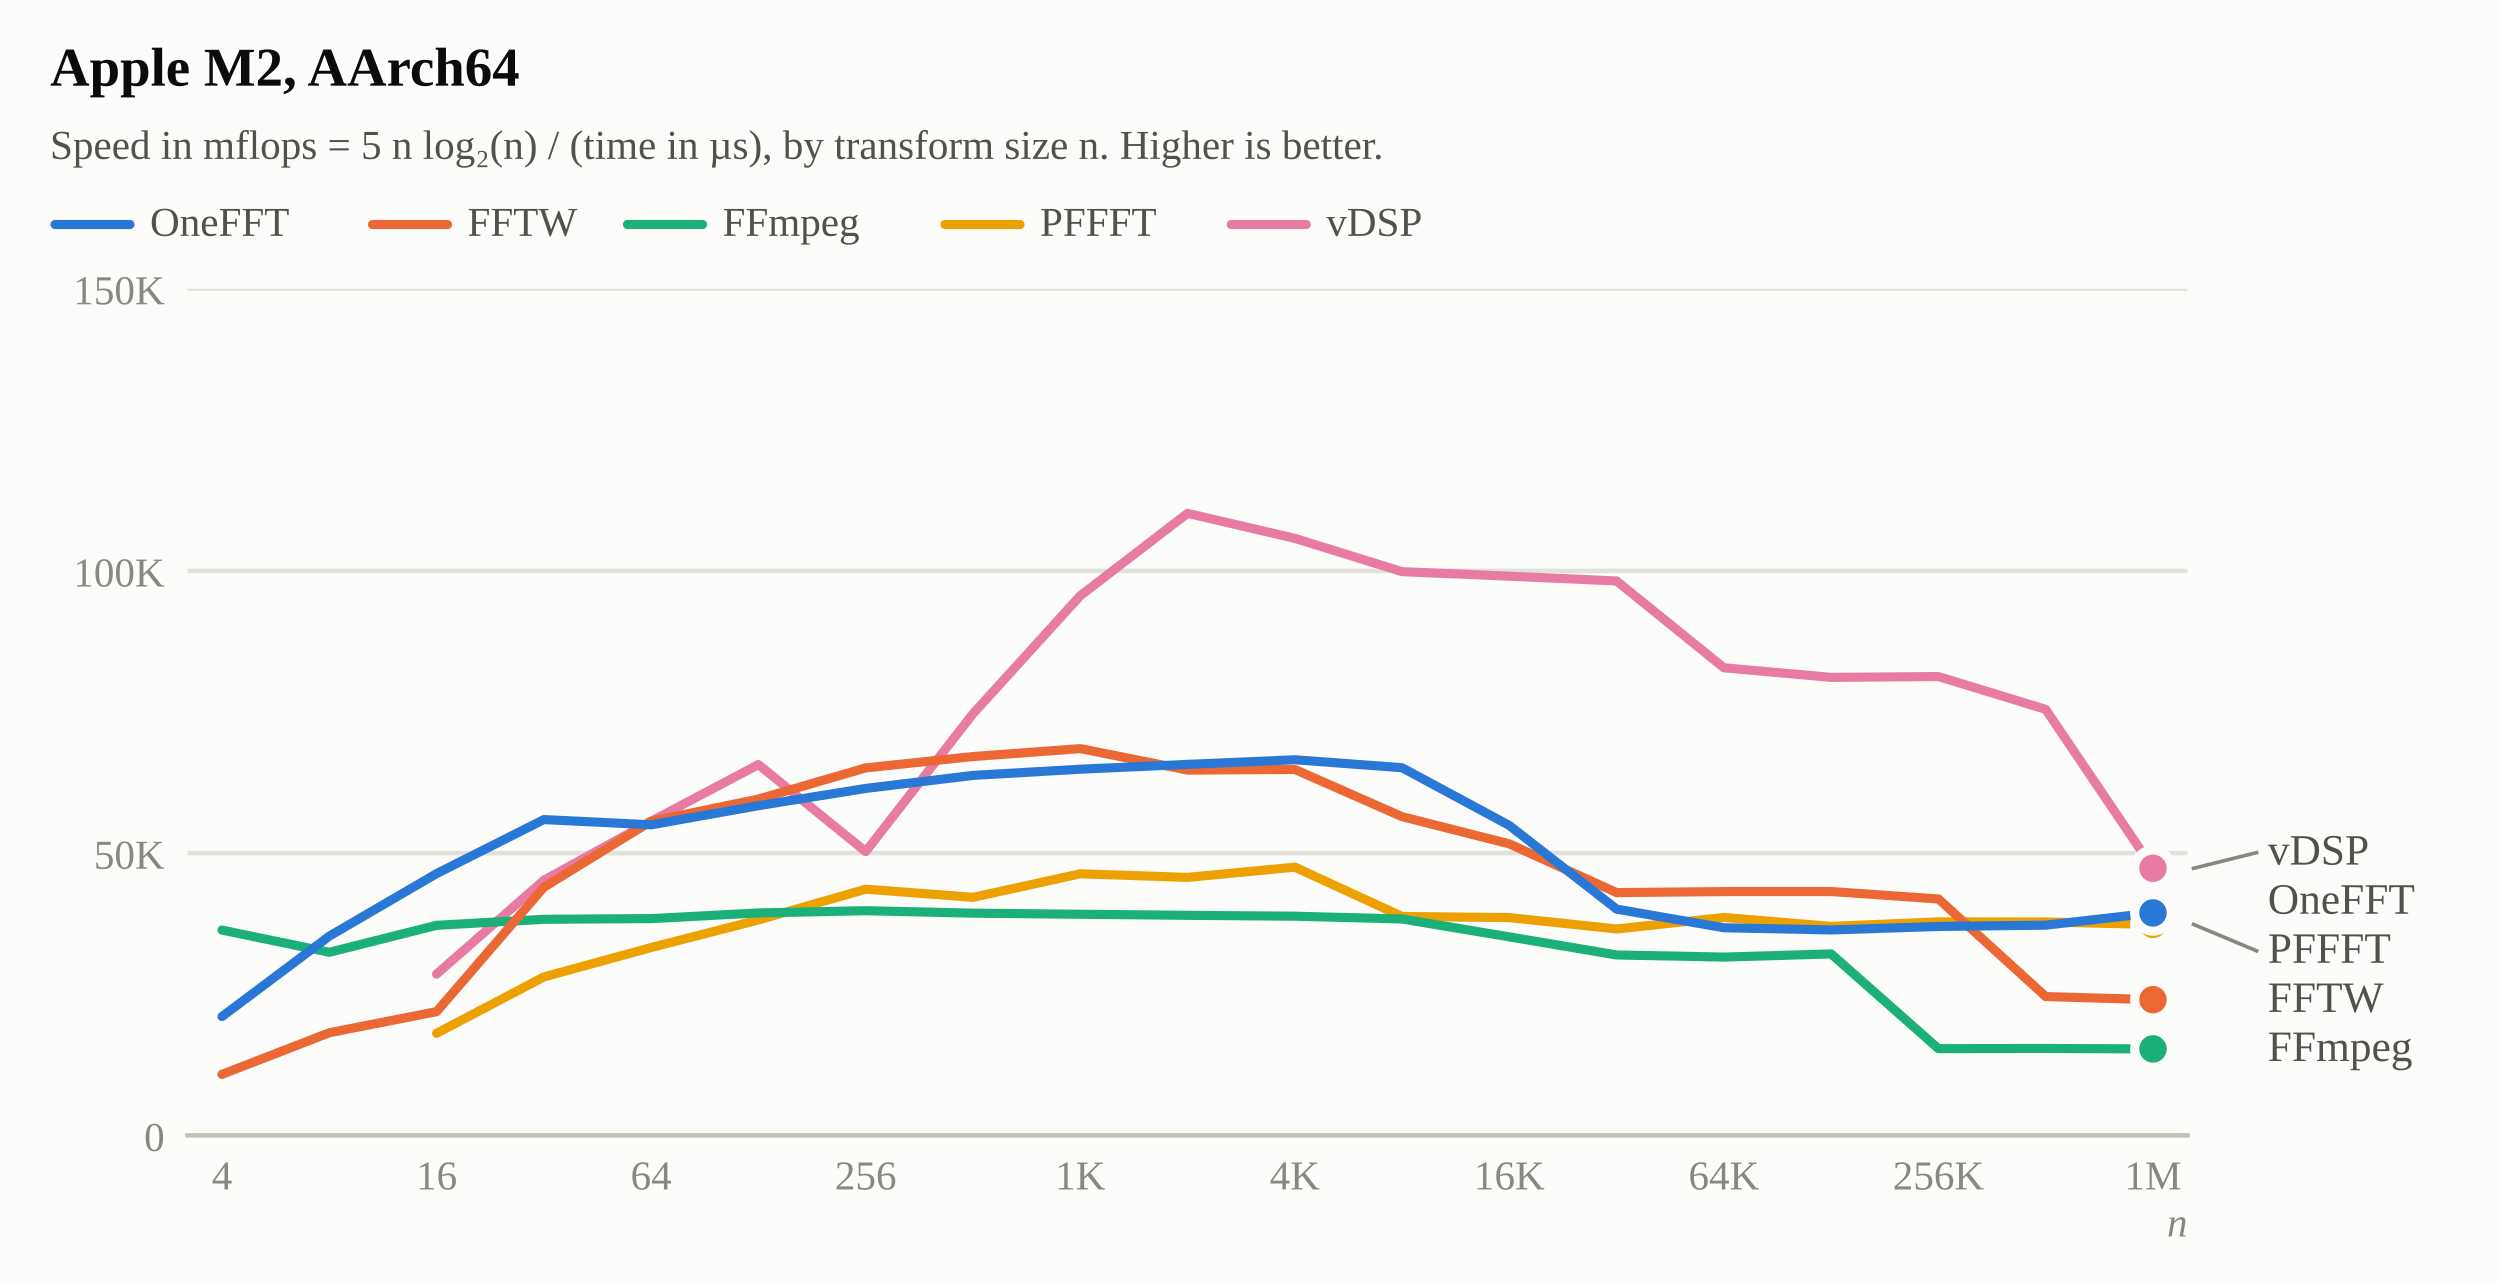
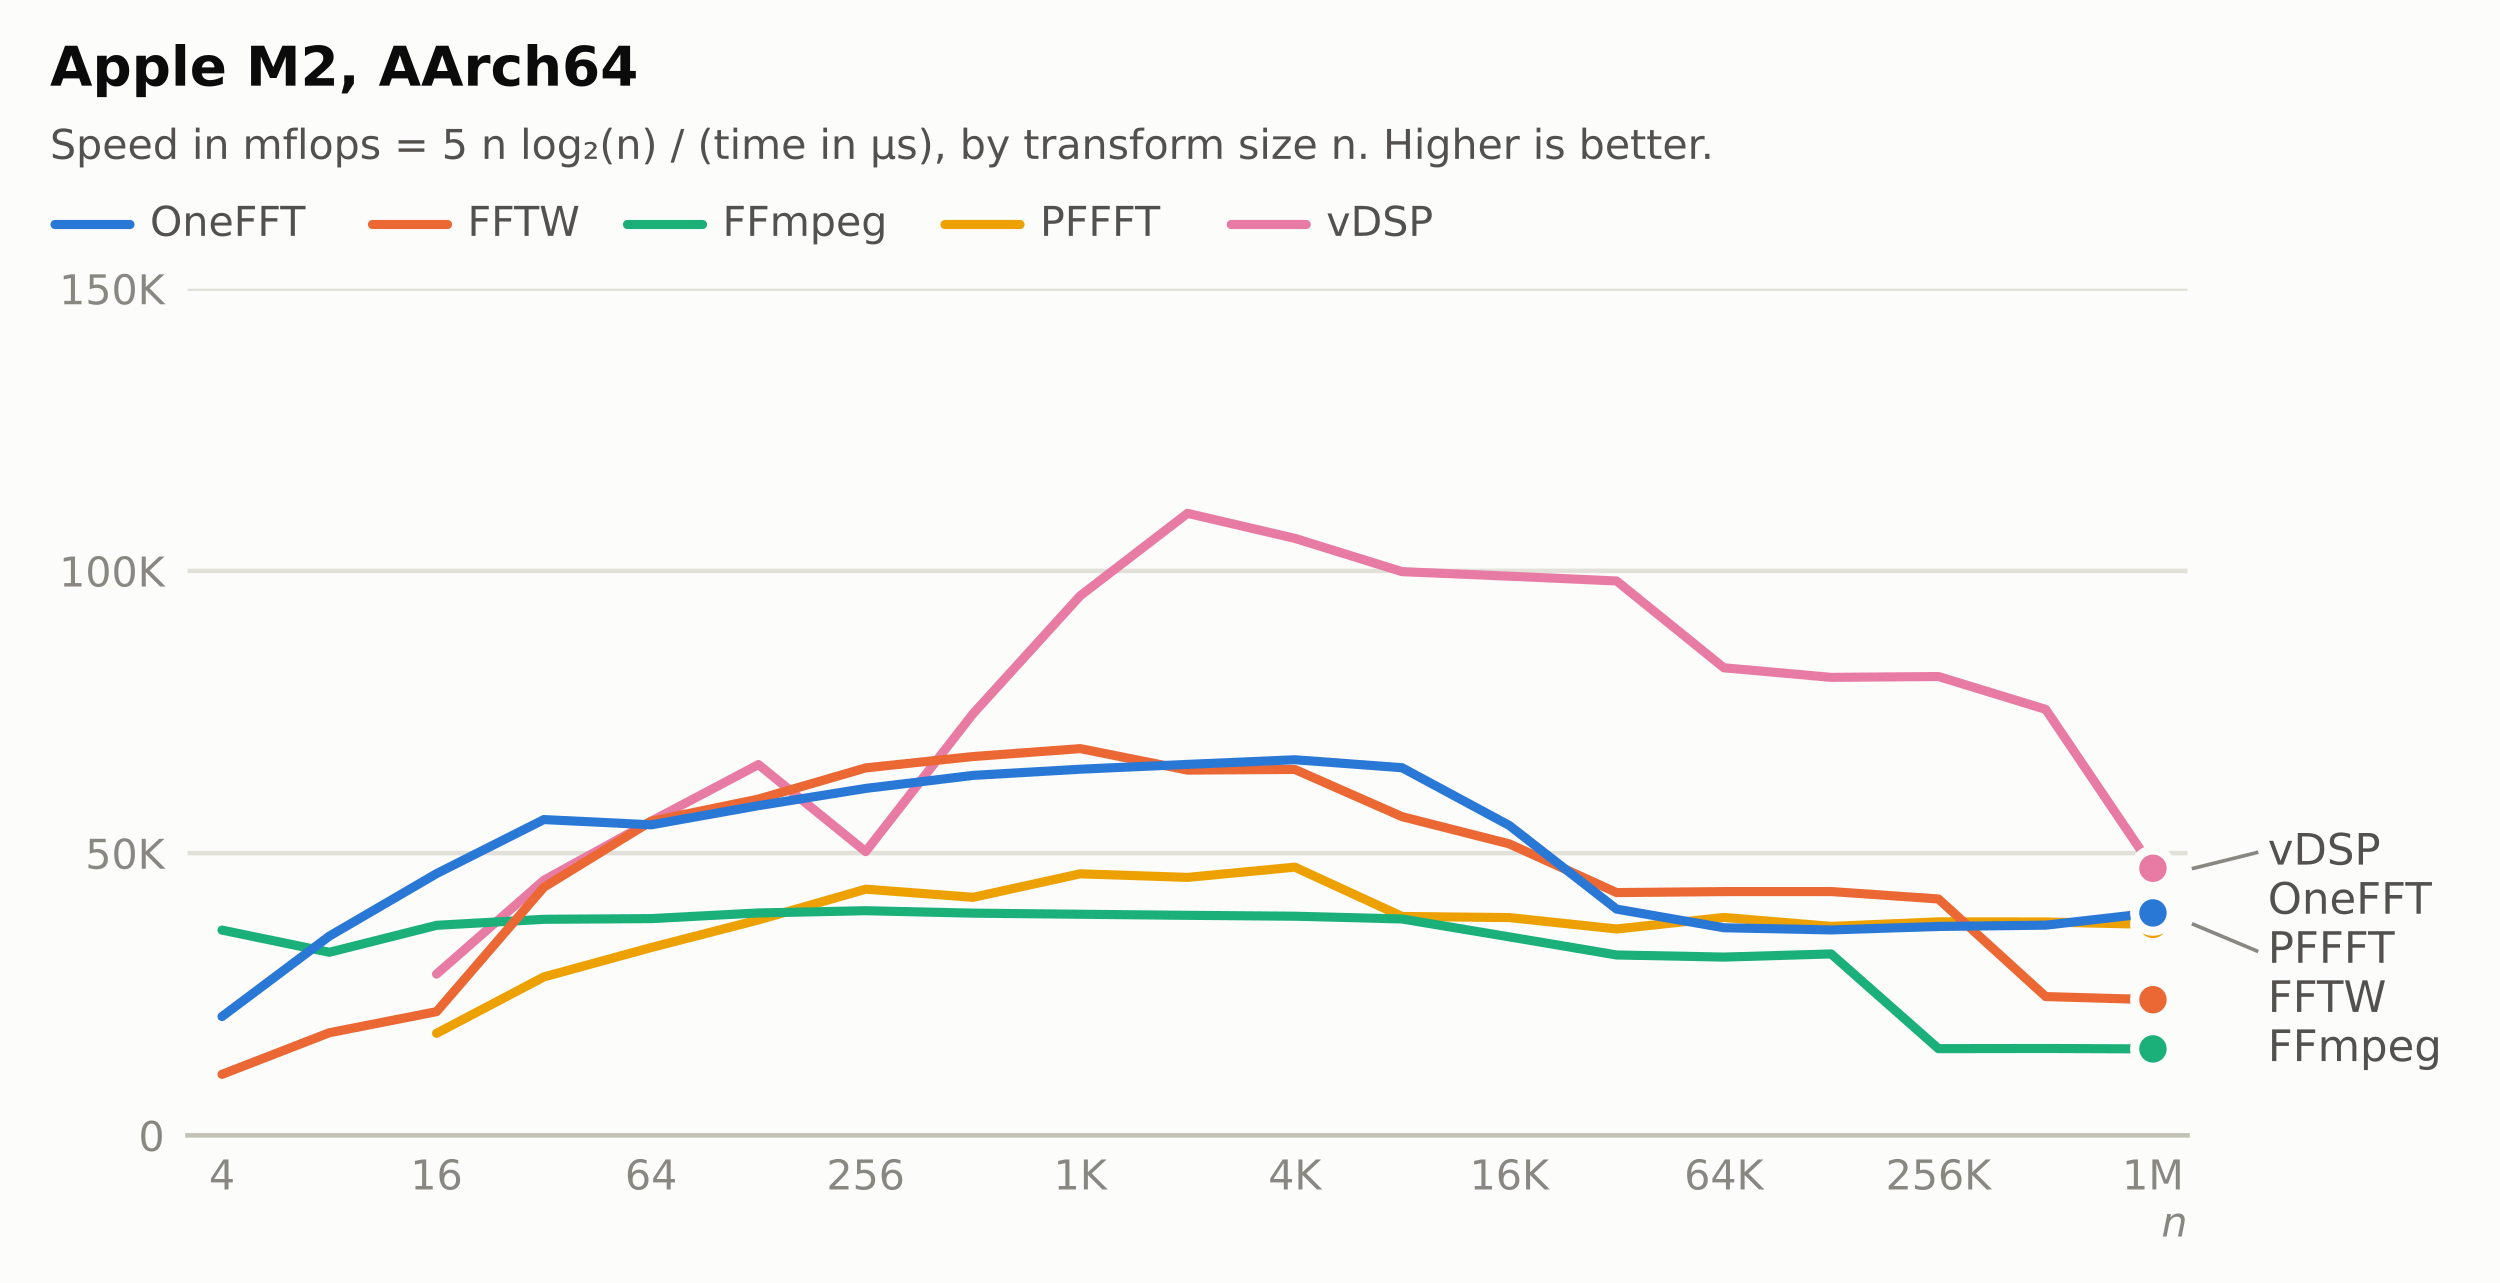
<svg xmlns="http://www.w3.org/2000/svg" xmlns:xlink="http://www.w3.org/1999/xlink" width="547.2pt" height="280.8pt" viewBox="0 0 547.2 280.8" version="1.1">
  <defs>
    <style type="text/css">*{stroke-linejoin: round; stroke-linecap: butt}</style>
  </defs>
  <g id="figure_1">
    <g id="patch_1">
      <path d="M 0 280.8  L 547.2 280.8  L 547.2 0  L 0 0  z " style="fill: #fcfcfb" />
    </g>
    <g id="axes_1">
      <g id="patch_2">
        <path d="M 41.04 248.508  L 478.8 248.508  L 478.8 63.18  L 41.04 63.18  z " style="fill: #fcfcfb" />
      </g>
      <g id="matplotlib.axis_1">
        <g id="xtick_1">
          <g id="line2d_1" />
          <g id="text_1">
-             <text style="font-size: 9px; font-family: system-ui, -apple-system, 'Segoe UI', system-ui, -apple-system, 'Segoe UI', 'system-ui, -apple-system, 'Segoe UI', 'DejaVu Sans', sans-serif', sans-serif, sans-serif; text-anchor: middle; fill: #898781" x="48.599" y="260.347" transform="rotate(-0 48.59891 260.3466)">4</text>
+             <text style="font-size: 9px; font-family: system-ui, -apple-system, 'Segoe UI', 'DejaVu Sans', sans-serif; text-anchor: middle; fill: #898781" x="48.599" y="260.347" transform="rotate(-0 48.59891 260.3466)">4</text>
          </g>
        </g>
        <g id="xtick_2">
          <g id="line2d_2" />
          <g id="text_2">
-             <text style="font-size: 9px; font-family: system-ui, -apple-system, 'Segoe UI', system-ui, -apple-system, 'Segoe UI', 'system-ui, -apple-system, 'Segoe UI', 'DejaVu Sans', sans-serif', sans-serif, sans-serif; text-anchor: middle; fill: #898781" x="95.559" y="260.347" transform="rotate(-0 95.55915 260.3466)">16</text>
+             <text style="font-size: 9px; font-family: system-ui, -apple-system, 'Segoe UI', 'DejaVu Sans', sans-serif; text-anchor: middle; fill: #898781" x="95.559" y="260.347" transform="rotate(-0 95.55915 260.3466)">16</text>
          </g>
        </g>
        <g id="xtick_3">
          <g id="line2d_3" />
          <g id="text_3">
-             <text style="font-size: 9px; font-family: system-ui, -apple-system, 'Segoe UI', system-ui, -apple-system, 'Segoe UI', 'system-ui, -apple-system, 'Segoe UI', 'DejaVu Sans', sans-serif', sans-serif, sans-serif; text-anchor: middle; fill: #898781" x="142.519" y="260.347" transform="rotate(-0 142.5194 260.3466)">64</text>
+             <text style="font-size: 9px; font-family: system-ui, -apple-system, 'Segoe UI', 'DejaVu Sans', sans-serif; text-anchor: middle; fill: #898781" x="142.519" y="260.347" transform="rotate(-0 142.5194 260.3466)">64</text>
          </g>
        </g>
        <g id="xtick_4">
          <g id="line2d_4" />
          <g id="text_4">
-             <text style="font-size: 9px; font-family: system-ui, -apple-system, 'Segoe UI', system-ui, -apple-system, 'Segoe UI', 'system-ui, -apple-system, 'Segoe UI', 'DejaVu Sans', sans-serif', sans-serif, sans-serif; text-anchor: middle; fill: #898781" x="189.48" y="260.347" transform="rotate(-0 189.4796 260.3466)">256</text>
+             <text style="font-size: 9px; font-family: system-ui, -apple-system, 'Segoe UI', 'DejaVu Sans', sans-serif; text-anchor: middle; fill: #898781" x="189.48" y="260.347" transform="rotate(-0 189.4796 260.3466)">256</text>
          </g>
        </g>
        <g id="xtick_5">
          <g id="line2d_5" />
          <g id="text_5">
-             <text style="font-size: 9px; font-family: system-ui, -apple-system, 'Segoe UI', system-ui, -apple-system, 'Segoe UI', 'system-ui, -apple-system, 'Segoe UI', 'DejaVu Sans', sans-serif', sans-serif, sans-serif; text-anchor: middle; fill: #898781" x="236.44" y="260.347" transform="rotate(-0 236.4399 260.3466)">1K</text>
+             <text style="font-size: 9px; font-family: system-ui, -apple-system, 'Segoe UI', 'DejaVu Sans', sans-serif; text-anchor: middle; fill: #898781" x="236.44" y="260.347" transform="rotate(-0 236.4399 260.3466)">1K</text>
          </g>
        </g>
        <g id="xtick_6">
          <g id="line2d_6" />
          <g id="text_6">
-             <text style="font-size: 9px; font-family: system-ui, -apple-system, 'Segoe UI', system-ui, -apple-system, 'Segoe UI', 'system-ui, -apple-system, 'Segoe UI', 'DejaVu Sans', sans-serif', sans-serif, sans-serif; text-anchor: middle; fill: #898781" x="283.4" y="260.347" transform="rotate(-0 283.4001 260.3466)">4K</text>
+             <text style="font-size: 9px; font-family: system-ui, -apple-system, 'Segoe UI', 'DejaVu Sans', sans-serif; text-anchor: middle; fill: #898781" x="283.4" y="260.347" transform="rotate(-0 283.4001 260.3466)">4K</text>
          </g>
        </g>
        <g id="xtick_7">
          <g id="line2d_7" />
          <g id="text_7">
-             <text style="font-size: 9px; font-family: system-ui, -apple-system, 'Segoe UI', system-ui, -apple-system, 'Segoe UI', 'system-ui, -apple-system, 'Segoe UI', 'DejaVu Sans', sans-serif', sans-serif, sans-serif; text-anchor: middle; fill: #898781" x="330.36" y="260.347" transform="rotate(-0 330.3604 260.3466)">16K</text>
+             <text style="font-size: 9px; font-family: system-ui, -apple-system, 'Segoe UI', 'DejaVu Sans', sans-serif; text-anchor: middle; fill: #898781" x="330.36" y="260.347" transform="rotate(-0 330.3604 260.3466)">16K</text>
          </g>
        </g>
        <g id="xtick_8">
          <g id="line2d_8" />
          <g id="text_8">
-             <text style="font-size: 9px; font-family: system-ui, -apple-system, 'Segoe UI', system-ui, -apple-system, 'Segoe UI', 'system-ui, -apple-system, 'Segoe UI', 'DejaVu Sans', sans-serif', sans-serif, sans-serif; text-anchor: middle; fill: #898781" x="377.321" y="260.347" transform="rotate(-0 377.3206 260.3466)">64K</text>
+             <text style="font-size: 9px; font-family: system-ui, -apple-system, 'Segoe UI', 'DejaVu Sans', sans-serif; text-anchor: middle; fill: #898781" x="377.321" y="260.347" transform="rotate(-0 377.3206 260.3466)">64K</text>
          </g>
        </g>
        <g id="xtick_9">
          <g id="line2d_9" />
          <g id="text_9">
-             <text style="font-size: 9px; font-family: system-ui, -apple-system, 'Segoe UI', system-ui, -apple-system, 'Segoe UI', 'system-ui, -apple-system, 'Segoe UI', 'DejaVu Sans', sans-serif', sans-serif, sans-serif; text-anchor: middle; fill: #898781" x="424.281" y="260.347" transform="rotate(-0 424.2808 260.3466)">256K</text>
+             <text style="font-size: 9px; font-family: system-ui, -apple-system, 'Segoe UI', 'DejaVu Sans', sans-serif; text-anchor: middle; fill: #898781" x="424.281" y="260.347" transform="rotate(-0 424.2808 260.3466)">256K</text>
          </g>
        </g>
        <g id="xtick_10">
          <g id="line2d_10" />
          <g id="text_10">
-             <text style="font-size: 9px; font-family: system-ui, -apple-system, 'Segoe UI', system-ui, -apple-system, 'Segoe UI', 'system-ui, -apple-system, 'Segoe UI', 'DejaVu Sans', sans-serif', sans-serif, sans-serif; text-anchor: middle; fill: #898781" x="471.241" y="260.347" transform="rotate(-0 471.2411 260.3466)">1M</text>
+             <text style="font-size: 9px; font-family: system-ui, -apple-system, 'Segoe UI', 'DejaVu Sans', sans-serif; text-anchor: middle; fill: #898781" x="471.241" y="260.347" transform="rotate(-0 471.2411 260.3466)">1M</text>
          </g>
        </g>
      </g>
      <g id="matplotlib.axis_2">
        <g id="ytick_1">
          <g id="line2d_11">
            <path d="M 41.04 248.508  L 478.8 248.508  " clip-path="url(#p783c82a42f)" style="fill: none; stroke: #e1e0d9; stroke-linecap: square" />
          </g>
          <g id="line2d_12" />
          <g id="text_11">
-             <text style="font-size: 9px; font-family: system-ui, -apple-system, 'Segoe UI', system-ui, -apple-system, 'Segoe UI', 'system-ui, -apple-system, 'Segoe UI', 'DejaVu Sans', sans-serif', sans-serif, sans-serif; text-anchor: end; fill: #898781" x="36.04" y="251.927" transform="rotate(-0 36.04 251.9273)">0</text>
+             <text style="font-size: 9px; font-family: system-ui, -apple-system, 'Segoe UI', 'DejaVu Sans', sans-serif; text-anchor: end; fill: #898781" x="36.04" y="251.927" transform="rotate(-0 36.04 251.9273)">0</text>
          </g>
        </g>
        <g id="ytick_2">
          <g id="line2d_13">
            <path d="M 41.04 186.732  L 478.8 186.732  " clip-path="url(#p783c82a42f)" style="fill: none; stroke: #e1e0d9; stroke-linecap: square" />
          </g>
          <g id="line2d_14" />
          <g id="text_12">
-             <text style="font-size: 9px; font-family: system-ui, -apple-system, 'Segoe UI', system-ui, -apple-system, 'Segoe UI', 'system-ui, -apple-system, 'Segoe UI', 'DejaVu Sans', sans-serif', sans-serif, sans-serif; text-anchor: end; fill: #898781" x="36.04" y="190.151" transform="rotate(-0 36.04 190.1513)">50K</text>
+             <text style="font-size: 9px; font-family: system-ui, -apple-system, 'Segoe UI', 'DejaVu Sans', sans-serif; text-anchor: end; fill: #898781" x="36.04" y="190.151" transform="rotate(-0 36.04 190.1513)">50K</text>
          </g>
        </g>
        <g id="ytick_3">
          <g id="line2d_15">
            <path d="M 41.04 124.956  L 478.8 124.956  " clip-path="url(#p783c82a42f)" style="fill: none; stroke: #e1e0d9; stroke-linecap: square" />
          </g>
          <g id="line2d_16" />
          <g id="text_13">
-             <text style="font-size: 9px; font-family: system-ui, -apple-system, 'Segoe UI', system-ui, -apple-system, 'Segoe UI', 'system-ui, -apple-system, 'Segoe UI', 'DejaVu Sans', sans-serif', sans-serif, sans-serif; text-anchor: end; fill: #898781" x="36.04" y="128.375" transform="rotate(-0 36.04 128.3753)">100K</text>
+             <text style="font-size: 9px; font-family: system-ui, -apple-system, 'Segoe UI', 'DejaVu Sans', sans-serif; text-anchor: end; fill: #898781" x="36.04" y="128.375" transform="rotate(-0 36.04 128.3753)">100K</text>
          </g>
        </g>
        <g id="ytick_4">
          <g id="line2d_17">
            <path d="M 41.04 63.18  L 478.8 63.18  " clip-path="url(#p783c82a42f)" style="fill: none; stroke: #e1e0d9; stroke-linecap: square" />
          </g>
          <g id="line2d_18" />
          <g id="text_14">
-             <text style="font-size: 9px; font-family: system-ui, -apple-system, 'Segoe UI', system-ui, -apple-system, 'Segoe UI', 'system-ui, -apple-system, 'Segoe UI', 'DejaVu Sans', sans-serif', sans-serif, sans-serif; text-anchor: end; fill: #898781" x="36.04" y="66.599" transform="rotate(-0 36.04 66.5993)">150K</text>
+             <text style="font-size: 9px; font-family: system-ui, -apple-system, 'Segoe UI', 'DejaVu Sans', sans-serif; text-anchor: end; fill: #898781" x="36.04" y="66.599" transform="rotate(-0 36.04 66.5993)">150K</text>
          </g>
        </g>
      </g>
      <g id="line2d_19">
        <path d="M 480.129 202.338  L 493.916 208.121  " style="fill: none; stroke: #898781; stroke-width: 0.8; stroke-linecap: square" />
      </g>
      <g id="line2d_20">
        <path d="M 480.129 190.045  L 493.916 186.623  " style="fill: none; stroke: #898781; stroke-width: 0.8; stroke-linecap: square" />
      </g>
      <g id="line2d_21">
        <path d="M 95.559 213.207  L 119.039 192.665  L 142.519 179.749  L 166 167.348  L 189.48 186.398  L 212.96 156.234  L 236.44 130.4  L 259.92 112.361  L 283.4 117.836  L 306.88 125.123  L 330.36 126.122  L 353.84 127.165  L 377.321 146.17  L 400.801 148.262  L 424.281 148.079  L 447.761 155.269  L 471.241 190.045  " clip-path="url(#p783c82a42f)" style="fill: none; stroke: #e87ba4; stroke-width: 2; stroke-linecap: round" />
      </g>
      <g id="line2d_22">
        <path d="M 95.559 226.171  L 119.039 213.827  L 142.519 207.395  L 166 201.36  L 189.48 194.625  L 212.96 196.41  L 236.44 191.26  L 259.92 192.045  L 283.4 189.798  L 306.88 200.594  L 330.36 200.84  L 353.84 203.336  L 377.321 200.812  L 400.801 202.767  L 424.281 201.775  L 447.761 201.8  L 471.241 202.338  " clip-path="url(#p783c82a42f)" style="fill: none; stroke: #eda100; stroke-width: 2; stroke-linecap: round" />
      </g>
      <g id="line2d_23">
        <path d="M 48.599 203.58  L 72.079 208.437  L 95.559 202.535  L 119.039 201.215  L 142.519 201.064  L 166 199.826  L 189.48 199.337  L 212.96 199.872  L 236.44 200.112  L 259.92 200.346  L 283.4 200.54  L 306.88 201.146  L 330.36 205.065  L 353.84 209.026  L 377.321 209.486  L 400.801 208.796  L 424.281 229.53  L 447.761 229.491  L 471.241 229.587  " clip-path="url(#p783c82a42f)" style="fill: none; stroke: #1baf7a; stroke-width: 2; stroke-linecap: round" />
      </g>
      <g id="line2d_24">
        <path d="M 48.599 235.151  L 72.079 226.044  L 95.559 221.428  L 119.039 194.199  L 142.519 179.749  L 166 174.903  L 189.48 168.077  L 212.96 165.588  L 236.44 163.858  L 259.92 168.558  L 283.4 168.413  L 306.88 178.754  L 330.36 184.711  L 353.84 195.369  L 377.321 195.153  L 400.801 195.142  L 424.281 196.767  L 447.761 218.126  L 471.241 218.814  " clip-path="url(#p783c82a42f)" style="fill: none; stroke: #eb6834; stroke-width: 2; stroke-linecap: round" />
      </g>
      <g id="patch_3">
        <path d="M 41.04 248.508  L 478.8 248.508  " style="fill: none; stroke: #c3c2b7; stroke-linejoin: miter; stroke-linecap: square" />
      </g>
      <g id="line2d_25">
        <path d="M 48.599 222.497  L 72.079 204.901  L 95.559 191.209  L 119.039 179.388  L 142.519 180.537  L 166 176.342  L 189.48 172.567  L 212.96 169.719  L 236.44 168.363  L 259.92 167.308  L 283.4 166.296  L 306.88 168.04  L 330.36 180.679  L 353.84 198.984  L 377.321 203.071  L 400.801 203.542  L 424.281 202.783  L 447.761 202.498  L 471.241 199.822  " clip-path="url(#p783c82a42f)" style="fill: none; stroke: #2a78d6; stroke-width: 2; stroke-linecap: round" />
      </g>
      <g id="text_15">
-         <text style="font-size: 9.5px; font-family: system-ui, -apple-system, 'Segoe UI', system-ui, -apple-system, 'Segoe UI', 'system-ui, -apple-system, 'Segoe UI', 'DejaVu Sans', sans-serif', sans-serif, sans-serif; text-anchor: start; fill: #52514e" x="496.374" y="232.241" transform="rotate(-0 496.374 232.2406)">FFmpeg</text>
+         <text style="font-size: 9.5px; font-family: system-ui, -apple-system, 'Segoe UI', 'DejaVu Sans', sans-serif; text-anchor: start; fill: #52514e" x="496.374" y="232.241" transform="rotate(-0 496.374 232.2406)">FFmpeg</text>
      </g>
      <g id="text_16">
-         <text style="font-size: 9.5px; font-family: system-ui, -apple-system, 'Segoe UI', system-ui, -apple-system, 'Segoe UI', 'system-ui, -apple-system, 'Segoe UI', 'DejaVu Sans', sans-serif', sans-serif, sans-serif; text-anchor: start; fill: #52514e" x="496.374" y="221.492" transform="rotate(-0 496.374 221.4916)">FFTW</text>
+         <text style="font-size: 9.5px; font-family: system-ui, -apple-system, 'Segoe UI', 'DejaVu Sans', sans-serif; text-anchor: start; fill: #52514e" x="496.374" y="221.492" transform="rotate(-0 496.374 221.4916)">FFTW</text>
      </g>
      <g id="text_17">
-         <text style="font-size: 9.5px; font-family: system-ui, -apple-system, 'Segoe UI', system-ui, -apple-system, 'Segoe UI', 'system-ui, -apple-system, 'Segoe UI', 'DejaVu Sans', sans-serif', sans-serif, sans-serif; text-anchor: start; fill: #52514e" x="496.374" y="210.743" transform="rotate(-0 496.374 210.7426)">PFFFT</text>
+         <text style="font-size: 9.5px; font-family: system-ui, -apple-system, 'Segoe UI', 'DejaVu Sans', sans-serif; text-anchor: start; fill: #52514e" x="496.374" y="210.743" transform="rotate(-0 496.374 210.7426)">PFFFT</text>
      </g>
      <g id="text_18">
-         <text style="font-size: 9.5px; font-family: system-ui, -apple-system, 'Segoe UI', system-ui, -apple-system, 'Segoe UI', 'system-ui, -apple-system, 'Segoe UI', 'DejaVu Sans', sans-serif', sans-serif, sans-serif; text-anchor: start; fill: #52514e" x="496.374" y="199.994" transform="rotate(-0 496.374 199.9936)">OneFFT</text>
+         <text style="font-size: 9.5px; font-family: system-ui, -apple-system, 'Segoe UI', 'DejaVu Sans', sans-serif; text-anchor: start; fill: #52514e" x="496.374" y="199.994" transform="rotate(-0 496.374 199.9936)">OneFFT</text>
      </g>
      <g id="text_19">
-         <text style="font-size: 9.5px; font-family: system-ui, -apple-system, 'Segoe UI', system-ui, -apple-system, 'Segoe UI', 'system-ui, -apple-system, 'Segoe UI', 'DejaVu Sans', sans-serif', sans-serif, sans-serif; text-anchor: start; fill: #52514e" x="496.374" y="189.245" transform="rotate(-0 496.374 189.2445)">vDSP</text>
+         <text style="font-size: 9.5px; font-family: system-ui, -apple-system, 'Segoe UI', 'DejaVu Sans', sans-serif; text-anchor: start; fill: #52514e" x="496.374" y="189.245" transform="rotate(-0 496.374 189.2445)">vDSP</text>
      </g>
      <g id="line2d_26">
        <path d="M 471.241 190.045  " style="fill: none; stroke: #1f77b4; stroke-width: 1.5; stroke-linecap: square" />
        <defs>
          <path id="m09dd07f2e3" d="M 0 4  C 1.061 4 2.078 3.579 2.828 2.828  C 3.579 2.078 4 1.061 4 0  C 4 -1.061 3.579 -2.078 2.828 -2.828  C 2.078 -3.579 1.061 -4 0 -4  C -1.061 -4 -2.078 -3.579 -2.828 -2.828  C -3.579 -2.078 -4 -1.061 -4 0  C -4 1.061 -3.579 2.078 -2.828 2.828  C -2.078 3.579 -1.061 4 0 4  z " style="stroke: #fcfcfb; stroke-width: 2" />
        </defs>
        <g>
          <use xlink:href="#m09dd07f2e3" x="471.241" y="190.045" style="fill: #e87ba4; stroke: #fcfcfb; stroke-width: 2" />
        </g>
      </g>
      <g id="line2d_27">
        <path d="M 471.241 202.338  " style="fill: none; stroke: #ff7f0e; stroke-width: 1.5; stroke-linecap: square" />
        <defs>
          <path id="m5d4fb2577f" d="M 0 4  C 1.061 4 2.078 3.579 2.828 2.828  C 3.579 2.078 4 1.061 4 0  C 4 -1.061 3.579 -2.078 2.828 -2.828  C 2.078 -3.579 1.061 -4 0 -4  C -1.061 -4 -2.078 -3.579 -2.828 -2.828  C -3.579 -2.078 -4 -1.061 -4 0  C -4 1.061 -3.579 2.078 -2.828 2.828  C -2.078 3.579 -1.061 4 0 4  z " style="stroke: #fcfcfb; stroke-width: 2" />
        </defs>
        <g>
          <use xlink:href="#m5d4fb2577f" x="471.241" y="202.338" style="fill: #eda100; stroke: #fcfcfb; stroke-width: 2" />
        </g>
      </g>
      <g id="line2d_28">
        <path d="M 471.241 229.587  " style="fill: none; stroke: #2ca02c; stroke-width: 1.5; stroke-linecap: square" />
        <defs>
          <path id="mb385538bec" d="M 0 4  C 1.061 4 2.078 3.579 2.828 2.828  C 3.579 2.078 4 1.061 4 0  C 4 -1.061 3.579 -2.078 2.828 -2.828  C 2.078 -3.579 1.061 -4 0 -4  C -1.061 -4 -2.078 -3.579 -2.828 -2.828  C -3.579 -2.078 -4 -1.061 -4 0  C -4 1.061 -3.579 2.078 -2.828 2.828  C -2.078 3.579 -1.061 4 0 4  z " style="stroke: #fcfcfb; stroke-width: 2" />
        </defs>
        <g>
          <use xlink:href="#mb385538bec" x="471.241" y="229.587" style="fill: #1baf7a; stroke: #fcfcfb; stroke-width: 2" />
        </g>
      </g>
      <g id="line2d_29">
        <path d="M 471.241 218.814  " style="fill: none; stroke: #d62728; stroke-width: 1.5; stroke-linecap: square" />
        <defs>
          <path id="m1467af2e55" d="M 0 4  C 1.061 4 2.078 3.579 2.828 2.828  C 3.579 2.078 4 1.061 4 0  C 4 -1.061 3.579 -2.078 2.828 -2.828  C 2.078 -3.579 1.061 -4 0 -4  C -1.061 -4 -2.078 -3.579 -2.828 -2.828  C -3.579 -2.078 -4 -1.061 -4 0  C -4 1.061 -3.579 2.078 -2.828 2.828  C -2.078 3.579 -1.061 4 0 4  z " style="stroke: #fcfcfb; stroke-width: 2" />
        </defs>
        <g>
          <use xlink:href="#m1467af2e55" x="471.241" y="218.814" style="fill: #eb6834; stroke: #fcfcfb; stroke-width: 2" />
        </g>
      </g>
      <g id="line2d_30">
        <path d="M 471.241 199.822  " style="fill: none; stroke: #9467bd; stroke-width: 1.5; stroke-linecap: square" />
        <defs>
          <path id="mdb0aa99128" d="M 0 4  C 1.061 4 2.078 3.579 2.828 2.828  C 3.579 2.078 4 1.061 4 0  C 4 -1.061 3.579 -2.078 2.828 -2.828  C 2.078 -3.579 1.061 -4 0 -4  C -1.061 -4 -2.078 -3.579 -2.828 -2.828  C -3.579 -2.078 -4 -1.061 -4 0  C -4 1.061 -3.579 2.078 -2.828 2.828  C -2.078 3.579 -1.061 4 0 4  z " style="stroke: #fcfcfb; stroke-width: 2" />
        </defs>
        <g>
          <use xlink:href="#mdb0aa99128" x="471.241" y="199.822" style="fill: #2a78d6; stroke: #fcfcfb; stroke-width: 2" />
        </g>
      </g>
    </g>
    <g id="line2d_31">
      <path d="M 12.038 49.14  L 28.454 49.14  " style="fill: none; stroke: #2a78d6; stroke-width: 2; stroke-linecap: round" />
    </g>
    <g id="line2d_32">
      <path d="M 81.533 49.14  L 97.949 49.14  " style="fill: none; stroke: #eb6834; stroke-width: 2; stroke-linecap: round" />
    </g>
    <g id="line2d_33">
      <path d="M 137.347 49.14  L 153.763 49.14  " style="fill: none; stroke: #1baf7a; stroke-width: 2; stroke-linecap: round" />
    </g>
    <g id="line2d_34">
      <path d="M 206.842 49.14  L 223.258 49.14  " style="fill: none; stroke: #eda100; stroke-width: 2; stroke-linecap: round" />
    </g>
    <g id="line2d_35">
      <path d="M 269.496 49.14  L 285.912 49.14  " style="fill: none; stroke: #e87ba4; stroke-width: 2; stroke-linecap: round" />
    </g>
    <g id="text_20">
-       <text style="font-weight: 700; font-size: 12px; font-family: system-ui, -apple-system, 'Segoe UI', system-ui, -apple-system, 'Segoe UI', 'system-ui, -apple-system, 'Segoe UI', 'DejaVu Sans', sans-serif', sans-serif, sans-serif; text-anchor: start; fill: #0b0b0b" x="10.944" y="18.755" transform="rotate(-0 10.944 18.75525)">Apple M2, AArch64</text>
+       <text style="font-weight: 700; font-size: 12px; font-family: system-ui, -apple-system, 'Segoe UI', 'DejaVu Sans', sans-serif; text-anchor: start; fill: #0b0b0b" x="10.944" y="18.755" transform="rotate(-0 10.944 18.75525)">Apple M2, AArch64</text>
    </g>
    <g id="text_21">
-       <text style="font-size: 9px; font-family: system-ui, -apple-system, 'Segoe UI', system-ui, -apple-system, 'Segoe UI', 'system-ui, -apple-system, 'Segoe UI', 'DejaVu Sans', sans-serif', sans-serif, sans-serif; text-anchor: start; fill: #52514e" x="10.944" y="34.775" transform="rotate(-0 10.944 34.77544)">Speed in mflops = 5 n log₂(n) / (time in µs), by transform size n. Higher is better.</text>
+       <text style="font-size: 9px; font-family: system-ui, -apple-system, 'Segoe UI', 'DejaVu Sans', sans-serif; text-anchor: start; fill: #52514e" x="10.944" y="34.775" transform="rotate(-0 10.944 34.77544)">Speed in mflops = 5 n log₂(n) / (time in µs), by transform size n. Higher is better.</text>
    </g>
    <g id="text_22">
-       <text style="font-size: 9px; font-family: system-ui, -apple-system, 'Segoe UI', system-ui, -apple-system, 'Segoe UI', 'system-ui, -apple-system, 'Segoe UI', 'DejaVu Sans', sans-serif', sans-serif, sans-serif; text-anchor: start; fill: #52514e" x="32.832" y="51.623" transform="rotate(-0 32.832 51.62344)">OneFFT</text>
+       <text style="font-size: 9px; font-family: system-ui, -apple-system, 'Segoe UI', 'DejaVu Sans', sans-serif; text-anchor: start; fill: #52514e" x="32.832" y="51.623" transform="rotate(-0 32.832 51.62344)">OneFFT</text>
    </g>
    <g id="text_23">
-       <text style="font-size: 9px; font-family: system-ui, -apple-system, 'Segoe UI', system-ui, -apple-system, 'Segoe UI', 'system-ui, -apple-system, 'Segoe UI', 'DejaVu Sans', sans-serif', sans-serif, sans-serif; text-anchor: start; fill: #52514e" x="102.326" y="51.623" transform="rotate(-0 102.3264 51.62344)">FFTW</text>
+       <text style="font-size: 9px; font-family: system-ui, -apple-system, 'Segoe UI', 'DejaVu Sans', sans-serif; text-anchor: start; fill: #52514e" x="102.326" y="51.623" transform="rotate(-0 102.3264 51.62344)">FFTW</text>
    </g>
    <g id="text_24">
-       <text style="font-size: 9px; font-family: system-ui, -apple-system, 'Segoe UI', system-ui, -apple-system, 'Segoe UI', 'system-ui, -apple-system, 'Segoe UI', 'DejaVu Sans', sans-serif', sans-serif, sans-serif; text-anchor: start; fill: #52514e" x="158.141" y="51.623" transform="rotate(-0 158.1408 51.62344)">FFmpeg</text>
+       <text style="font-size: 9px; font-family: system-ui, -apple-system, 'Segoe UI', 'DejaVu Sans', sans-serif; text-anchor: start; fill: #52514e" x="158.141" y="51.623" transform="rotate(-0 158.1408 51.62344)">FFmpeg</text>
    </g>
    <g id="text_25">
-       <text style="font-size: 9px; font-family: system-ui, -apple-system, 'Segoe UI', system-ui, -apple-system, 'Segoe UI', 'system-ui, -apple-system, 'Segoe UI', 'DejaVu Sans', sans-serif', sans-serif, sans-serif; text-anchor: start; fill: #52514e" x="227.635" y="51.623" transform="rotate(-0 227.6352 51.62344)">PFFFT</text>
+       <text style="font-size: 9px; font-family: system-ui, -apple-system, 'Segoe UI', 'DejaVu Sans', sans-serif; text-anchor: start; fill: #52514e" x="227.635" y="51.623" transform="rotate(-0 227.6352 51.62344)">PFFFT</text>
    </g>
    <g id="text_26">
-       <text style="font-size: 9px; font-family: system-ui, -apple-system, 'Segoe UI', system-ui, -apple-system, 'Segoe UI', 'system-ui, -apple-system, 'Segoe UI', 'DejaVu Sans', sans-serif', sans-serif, sans-serif; text-anchor: start; fill: #52514e" x="290.29" y="51.623" transform="rotate(-0 290.2896 51.62344)">vDSP</text>
+       <text style="font-size: 9px; font-family: system-ui, -apple-system, 'Segoe UI', 'DejaVu Sans', sans-serif; text-anchor: start; fill: #52514e" x="290.29" y="51.623" transform="rotate(-0 290.2896 51.62344)">vDSP</text>
    </g>
    <g id="text_27">
-       <text style="font-style: italic; font-size: 9px; font-family: system-ui, -apple-system, 'Segoe UI', system-ui, -apple-system, 'Segoe UI', 'system-ui, -apple-system, 'Segoe UI', 'DejaVu Sans', sans-serif', sans-serif, sans-serif; text-anchor: end; fill: #898781" x="478.8" y="270.647" transform="rotate(-0 478.8 270.6474)">n</text>
+       <text style="font-style: italic; font-size: 9px; font-family: system-ui, -apple-system, 'Segoe UI', 'DejaVu Sans', sans-serif; text-anchor: end; fill: #898781" x="478.8" y="270.647" transform="rotate(-0 478.8 270.6474)">n</text>
    </g>
  </g>
  <defs>
    <clipPath id="p783c82a42f">
      <rect x="41.04" y="63.18" width="437.76" height="185.328" />
    </clipPath>
  </defs>
</svg>
